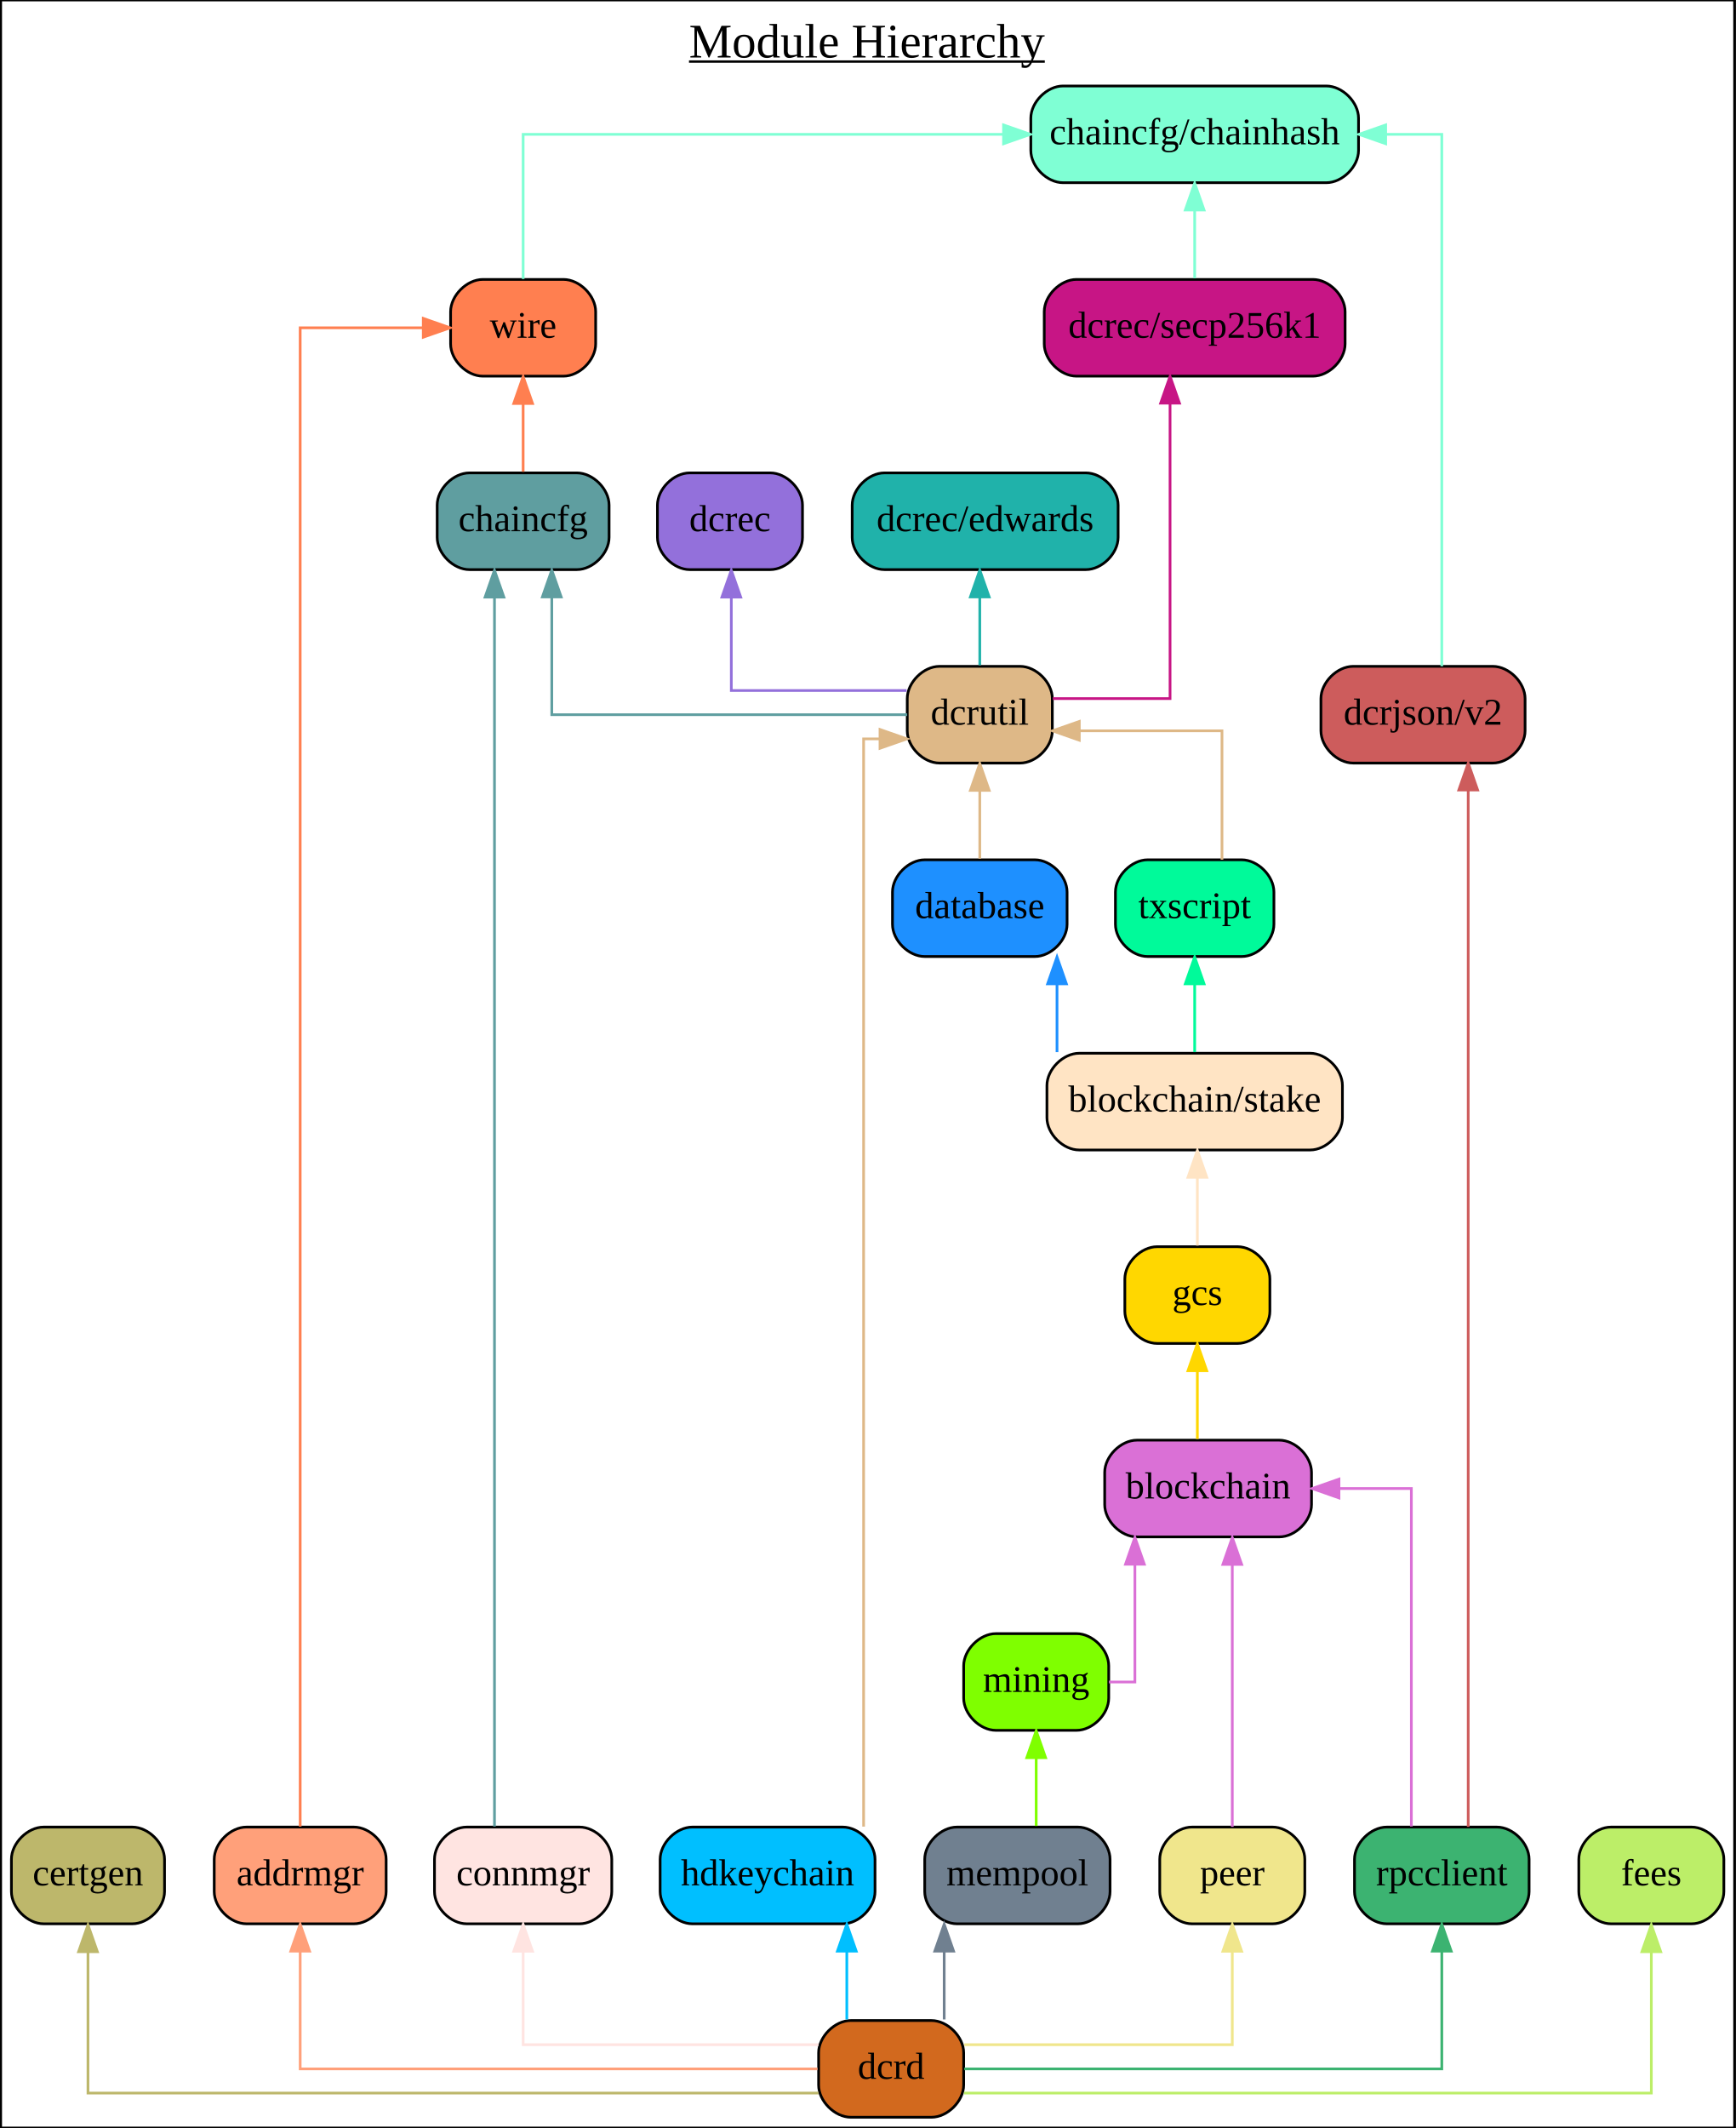
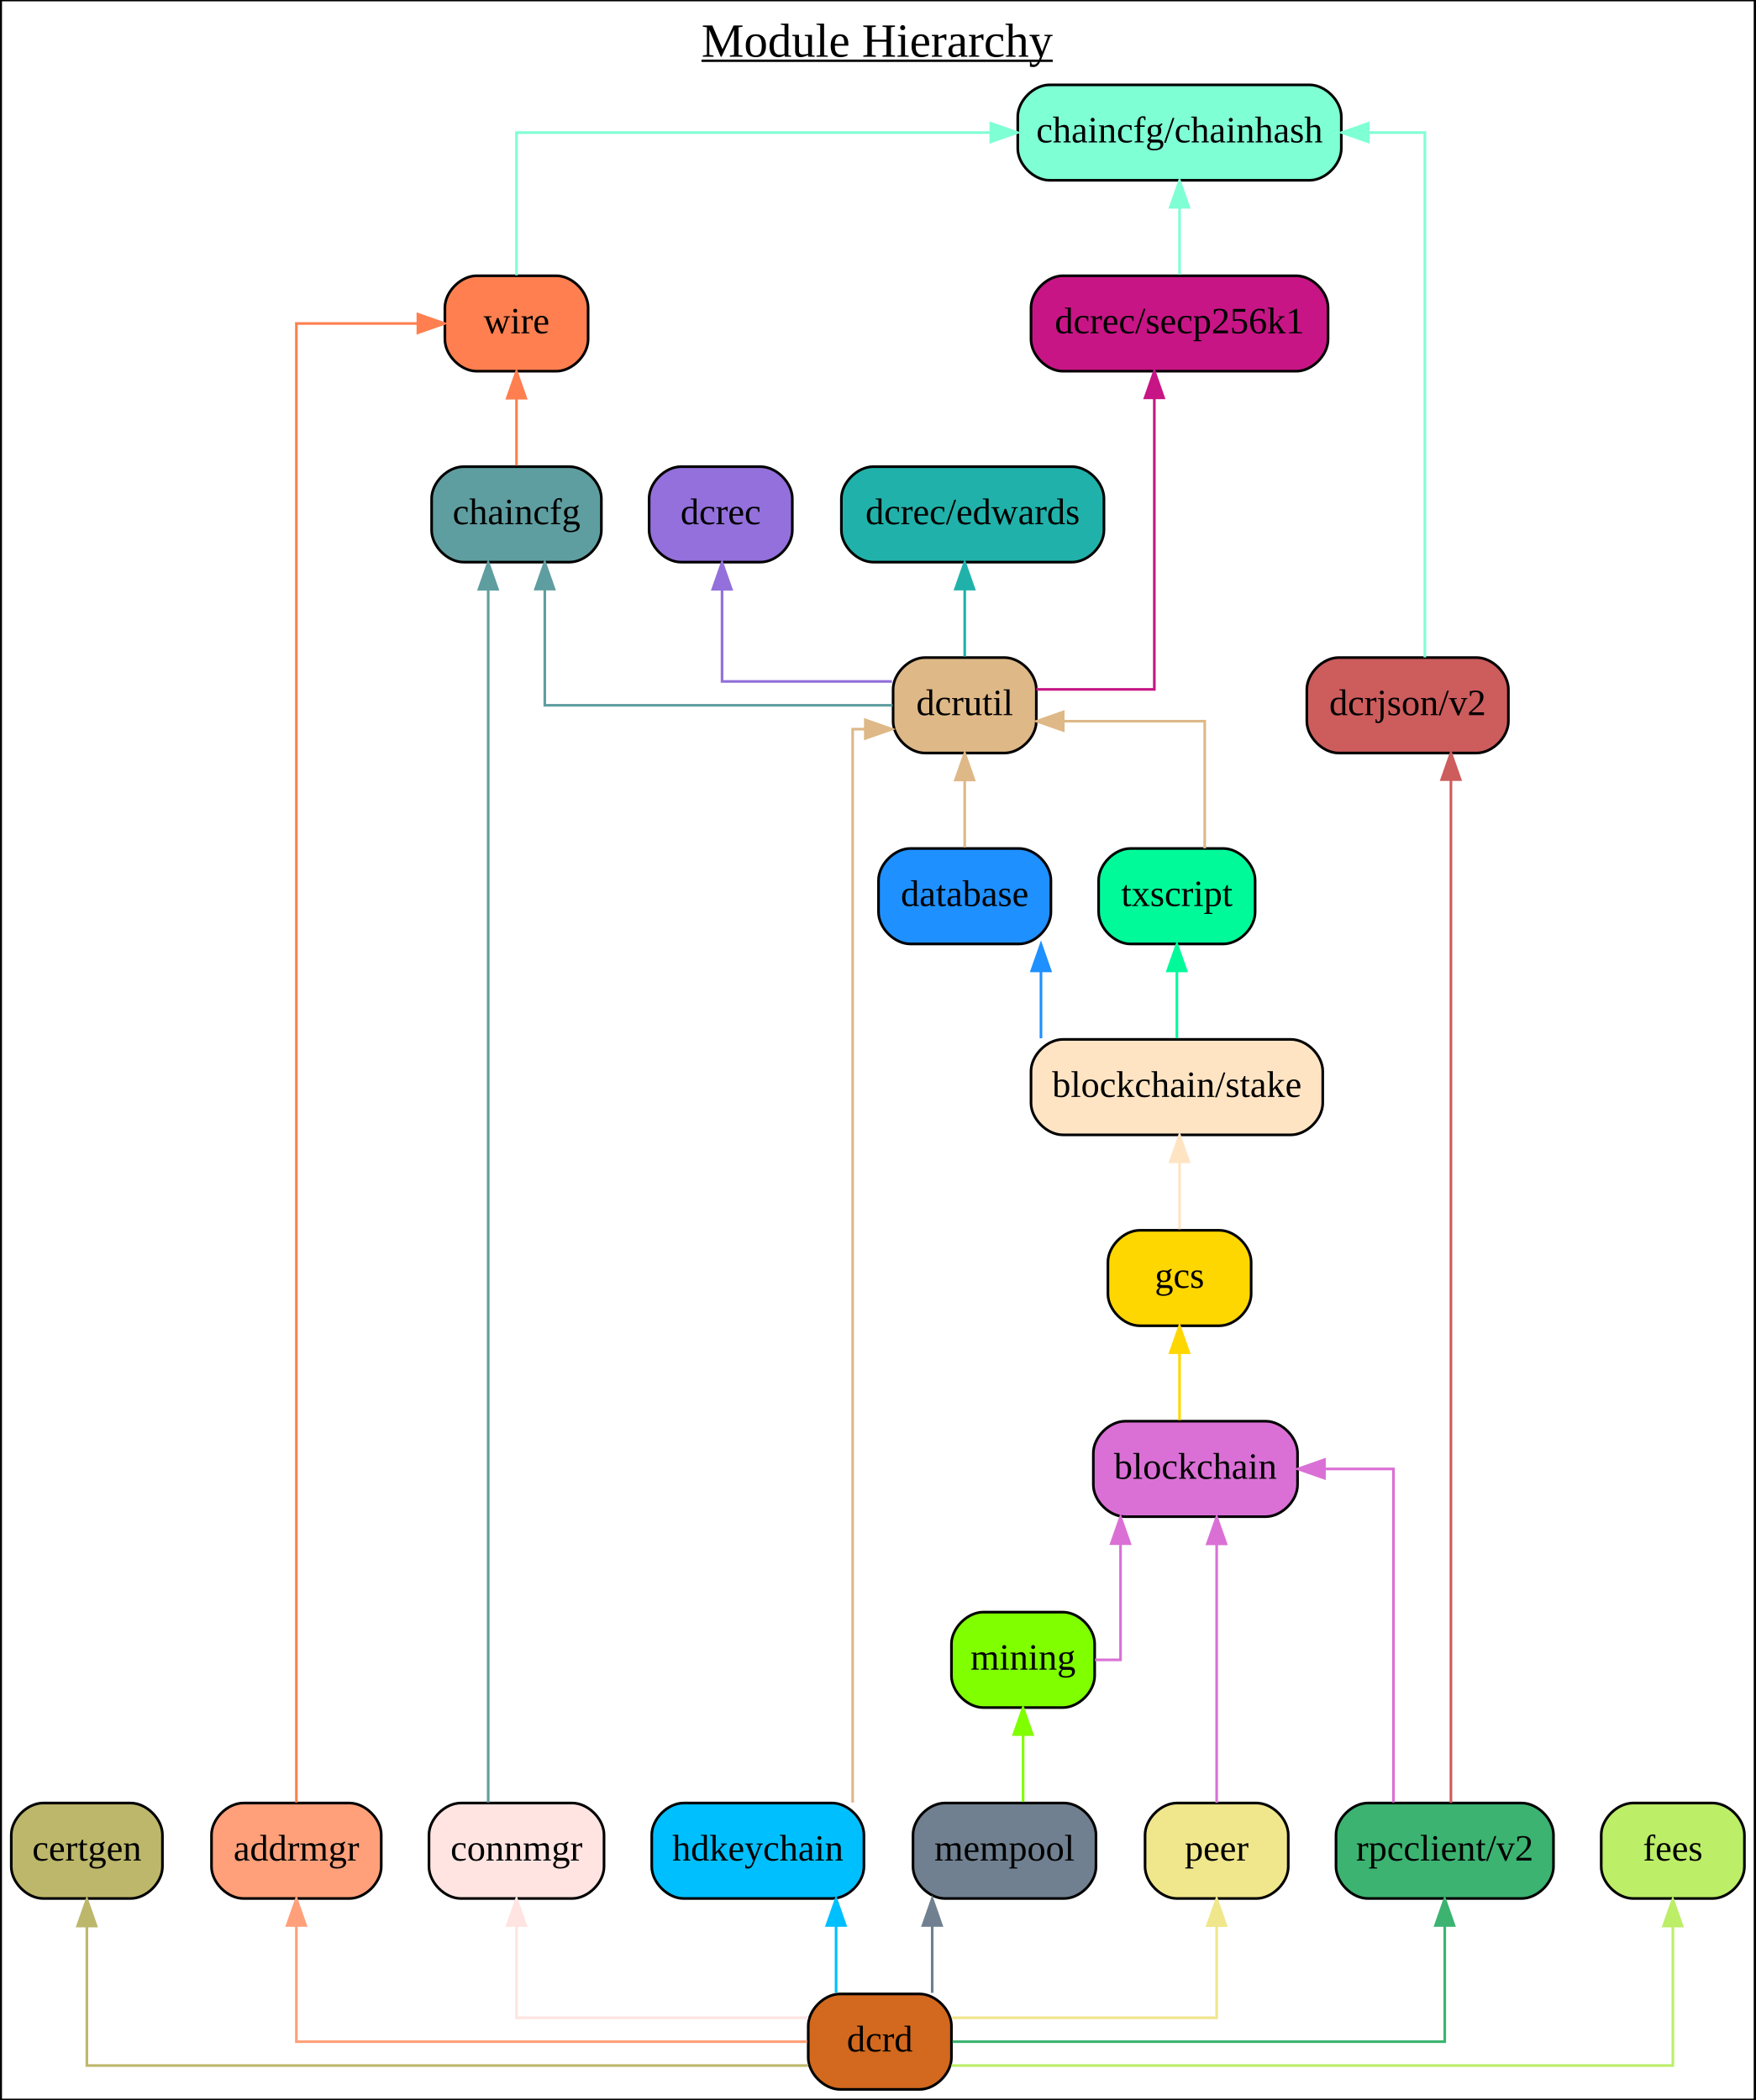
- <svg xmlns="http://www.w3.org/2000/svg" width="646pt" height="792pt" viewBox="0.00 0.00 645.50 792.00">
+ <svg xmlns="http://www.w3.org/2000/svg" width="662pt" height="792pt" viewBox="0.00 0.00 661.50 792.00">
  <g id="graph0" class="graph" transform="scale(1 1) rotate(0) translate(4 788)">
-     <polygon fill="white" stroke="#000000" points="-4,4 -4,-788 641.5,-788 641.5,4 -4,4" />
-     <text text-anchor="start" x="252.25" y="-766.6" font-family="Times New Roman,serif" text-decoration="underline" font-size="18.00">Module Hierarchy</text>
+     <polygon fill="white" stroke="#000000" points="-4,4 -4,-788 657.5,-788 657.5,4 -4,4" />
+     <text text-anchor="start" x="260.25" y="-766.6" font-family="Times New Roman,serif" text-decoration="underline" font-size="18.00">Module Hierarchy</text>
    <g id="node1" class="node">
      <path fill="darkkhaki" stroke="black" d="M45,-108C45,-108 12,-108 12,-108 6,-108 0,-102 0,-96 0,-96 0,-84 0,-84 0,-78 6,-72 12,-72 12,-72 45,-72 45,-72 51,-72 57,-78 57,-84 57,-84 57,-96 57,-96 57,-102 51,-108 45,-108" />
      <text text-anchor="middle" x="28.5" y="-86.3" font-family="Times New Roman,serif" font-size="14.00">certgen</text>
    </g>
    <g id="node23" class="node">
      <path fill="chocolate" stroke="black" d="M342.5,-36C342.5,-36 312.5,-36 312.5,-36 306.5,-36 300.5,-30 300.5,-24 300.5,-24 300.5,-12 300.5,-12 300.5,-6 306.5,-0 312.5,-0 312.5,-0 342.5,-0 342.5,-0 348.5,-0 354.5,-6 354.5,-12 354.5,-12 354.5,-24 354.5,-24 354.5,-30 348.5,-36 342.5,-36" />
      <text text-anchor="middle" x="327.5" y="-14.3" font-family="Times New Roman,serif" font-size="14.00">dcrd</text>
    </g>
    <g id="edge25" class="edge">
      <path fill="none" stroke="darkkhaki" d="M28.5,-61.62C28.5,-61.62 28.5,-9 28.5,-9 28.5,-9 226.837,-9 300.438,-9" />
      <polygon fill="darkkhaki" stroke="darkkhaki" points="25,-61.62 28.5,-71.62 32,-61.62 25,-61.62" />
    </g>
    <g id="node2" class="node">
      <path fill="aquamarine" stroke="black" d="M489.5,-756C489.5,-756 391.5,-756 391.5,-756 385.5,-756 379.5,-750 379.5,-744 379.5,-744 379.5,-732 379.5,-732 379.5,-726 385.5,-720 391.5,-720 391.5,-720 489.5,-720 489.5,-720 495.5,-720 501.5,-726 501.5,-732 501.5,-732 501.5,-744 501.5,-744 501.5,-750 495.5,-756 489.5,-756" />
      <text text-anchor="middle" x="440.5" y="-734.3" font-family="Times New Roman,serif" font-size="14.00">chaincfg/chainhash</text>
    </g>
    <g id="node3" class="node">
-       <path fill="indianred" stroke="black" d="M551.5,-540C551.5,-540 499.5,-540 499.5,-540 493.5,-540 487.5,-534 487.5,-528 487.5,-528 487.5,-516 487.5,-516 487.5,-510 493.5,-504 499.5,-504 499.5,-504 551.5,-504 551.5,-504 557.5,-504 563.5,-510 563.5,-516 563.5,-516 563.5,-528 563.5,-528 563.5,-534 557.5,-540 551.5,-540" />
-       <text text-anchor="middle" x="525.5" y="-518.3" font-family="Times New Roman,serif" font-size="14.00">dcrjson/v2</text>
+       <path fill="indianred" stroke="black" d="M552.5,-540C552.5,-540 500.5,-540 500.5,-540 494.5,-540 488.5,-534 488.5,-528 488.5,-528 488.5,-516 488.5,-516 488.5,-510 494.5,-504 500.5,-504 500.5,-504 552.5,-504 552.5,-504 558.5,-504 564.5,-510 564.5,-516 564.5,-516 564.5,-528 564.5,-528 564.5,-534 558.5,-540 552.5,-540" />
+       <text text-anchor="middle" x="526.5" y="-518.3" font-family="Times New Roman,serif" font-size="14.00">dcrjson/v2</text>
    </g>
    <g id="edge1" class="edge">
-       <path fill="none" stroke="aquamarine" d="M511.609,-738C511.609,-738 532.5,-738 532.5,-738 532.5,-738 532.5,-591.958 532.5,-540.045" />
-       <polygon fill="aquamarine" stroke="aquamarine" points="511.609,-734.5 501.609,-738 511.609,-741.5 511.609,-734.5" />
+       <path fill="none" stroke="aquamarine" d="M511.684,-738C511.684,-738 533,-738 533,-738 533,-738 533,-591.958 533,-540.045" />
+       <polygon fill="aquamarine" stroke="aquamarine" points="511.684,-734.5 501.684,-738 511.684,-741.5 511.684,-734.5" />
    </g>
    <g id="node4" class="node">
      <path fill="coral" stroke="black" d="M205.5,-684C205.5,-684 175.5,-684 175.5,-684 169.5,-684 163.5,-678 163.5,-672 163.5,-672 163.5,-660 163.5,-660 163.5,-654 169.5,-648 175.5,-648 175.5,-648 205.5,-648 205.5,-648 211.5,-648 217.5,-654 217.5,-660 217.5,-660 217.5,-672 217.5,-672 217.5,-678 211.5,-684 205.5,-684" />
      <text text-anchor="middle" x="190.5" y="-662.3" font-family="Times New Roman,serif" font-size="14.00">wire</text>
    </g>
    <g id="edge2" class="edge">
      <path fill="none" stroke="aquamarine" d="M369.343,-738C369.343,-738 190.5,-738 190.5,-738 190.5,-738 190.5,-705.498 190.5,-684.169" />
      <polygon fill="aquamarine" stroke="aquamarine" points="369.343,-741.5 379.343,-738 369.343,-734.5 369.343,-741.5" />
    </g>
    <g id="node10" class="node">
      <path fill="mediumvioletred" stroke="black" d="M484.5,-684C484.5,-684 396.5,-684 396.5,-684 390.5,-684 384.5,-678 384.5,-672 384.5,-672 384.5,-660 384.5,-660 384.5,-654 390.5,-648 396.5,-648 396.5,-648 484.5,-648 484.5,-648 490.5,-648 496.5,-654 496.5,-660 496.5,-660 496.5,-672 496.5,-672 496.5,-678 490.5,-684 484.5,-684" />
      <text text-anchor="middle" x="440.5" y="-662.3" font-family="Times New Roman,serif" font-size="14.00">dcrec/secp256k1</text>
    </g>
    <g id="edge6" class="edge">
      <path fill="none" stroke="aquamarine" d="M440.5,-709.831C440.5,-709.831 440.5,-684.413 440.5,-684.413" />
      <polygon fill="aquamarine" stroke="aquamarine" points="437,-709.831 440.5,-719.831 444,-709.831 437,-709.831" />
    </g>
    <g id="node21" class="node">
-       <path fill="mediumseagreen" stroke="black" d="M553,-108C553,-108 512,-108 512,-108 506,-108 500,-102 500,-96 500,-96 500,-84 500,-84 500,-78 506,-72 512,-72 512,-72 553,-72 553,-72 559,-72 565,-78 565,-84 565,-84 565,-96 565,-96 565,-102 559,-108 553,-108" />
-       <text text-anchor="middle" x="532.5" y="-86.3" font-family="Times New Roman,serif" font-size="14.00">rpcclient</text>
+       <path fill="mediumseagreen" stroke="black" d="M569.5,-108C569.5,-108 511.5,-108 511.5,-108 505.5,-108 499.5,-102 499.5,-96 499.5,-96 499.5,-84 499.5,-84 499.5,-78 505.5,-72 511.5,-72 511.5,-72 569.5,-72 569.5,-72 575.5,-72 581.5,-78 581.5,-84 581.5,-84 581.5,-96 581.5,-96 581.5,-102 575.5,-108 569.5,-108" />
+       <text text-anchor="middle" x="540.5" y="-86.3" font-family="Times New Roman,serif" font-size="14.00">rpcclient/v2</text>
    </g>
    <g id="edge22" class="edge">
-       <path fill="none" stroke="indianred" d="M542.333,-493.987C542.333,-493.987 542.333,-108.089 542.333,-108.089" />
-       <polygon fill="indianred" stroke="indianred" points="538.833,-493.987 542.333,-503.987 545.833,-493.988 538.833,-493.987" />
+       <path fill="none" stroke="indianred" d="M542.833,-493.987C542.833,-493.987 542.833,-108.089 542.833,-108.089" />
+       <polygon fill="indianred" stroke="indianred" points="539.333,-493.987 542.833,-503.987 546.333,-493.988 539.333,-493.987" />
    </g>
    <g id="node5" class="node">
      <path fill="lightsalmon" stroke="black" d="M127.5,-108C127.5,-108 87.5,-108 87.5,-108 81.5,-108 75.5,-102 75.5,-96 75.5,-96 75.5,-84 75.5,-84 75.5,-78 81.5,-72 87.5,-72 87.5,-72 127.5,-72 127.5,-72 133.5,-72 139.5,-78 139.5,-84 139.5,-84 139.5,-96 139.5,-96 139.5,-102 133.5,-108 127.5,-108" />
      <text text-anchor="middle" x="107.5" y="-86.3" font-family="Times New Roman,serif" font-size="14.00">addrmgr</text>
    </g>
    <g id="edge3" class="edge">
      <path fill="none" stroke="coral" d="M153.323,-666C153.323,-666 107.5,-666 107.5,-666 107.5,-666 107.5,-206.099 107.5,-108.19" />
      <polygon fill="coral" stroke="coral" points="153.323,-669.5 163.323,-666 153.323,-662.5 153.323,-669.5" />
    </g>
    <g id="node6" class="node">
      <path fill="cadetblue" stroke="black" d="M210.5,-612C210.5,-612 170.5,-612 170.5,-612 164.5,-612 158.5,-606 158.5,-600 158.5,-600 158.5,-588 158.5,-588 158.5,-582 164.5,-576 170.5,-576 170.5,-576 210.5,-576 210.5,-576 216.5,-576 222.5,-582 222.5,-588 222.5,-588 222.5,-600 222.5,-600 222.5,-606 216.5,-612 210.5,-612" />
      <text text-anchor="middle" x="190.5" y="-590.3" font-family="Times New Roman,serif" font-size="14.00">chaincfg</text>
    </g>
    <g id="edge4" class="edge">
      <path fill="none" stroke="coral" d="M190.5,-637.831C190.5,-637.831 190.5,-612.413 190.5,-612.413" />
      <polygon fill="coral" stroke="coral" points="187,-637.831 190.5,-647.831 194,-637.831 187,-637.831" />
    </g>
    <g id="edge26" class="edge">
      <path fill="none" stroke="lightsalmon" d="M107.5,-61.831C107.5,-61.831 107.5,-18 107.5,-18 107.5,-18 241.107,-18 300.082,-18" />
      <polygon fill="lightsalmon" stroke="lightsalmon" points="104,-61.831 107.5,-71.831 111,-61.831 104,-61.831" />
    </g>
    <g id="node7" class="node">
      <path fill="mistyrose" stroke="black" d="M211.5,-108C211.5,-108 169.5,-108 169.5,-108 163.5,-108 157.5,-102 157.5,-96 157.5,-96 157.5,-84 157.5,-84 157.5,-78 163.5,-72 169.5,-72 169.5,-72 211.5,-72 211.5,-72 217.5,-72 223.5,-78 223.5,-84 223.5,-84 223.5,-96 223.5,-96 223.5,-102 217.5,-108 211.5,-108" />
      <text text-anchor="middle" x="190.5" y="-86.3" font-family="Times New Roman,serif" font-size="14.00">connmgr</text>
    </g>
    <g id="edge5" class="edge">
      <path fill="none" stroke="cadetblue" d="M179.833,-565.765C179.833,-565.765 179.833,-108.211 179.833,-108.211" />
      <polygon fill="cadetblue" stroke="cadetblue" points="176.333,-565.765 179.833,-575.765 183.333,-565.765 176.333,-565.765" />
    </g>
    <g id="node11" class="node">
-       <path fill="burlywood" stroke="black" d="M375.5,-540C375.5,-540 345.5,-540 345.5,-540 339.5,-540 333.5,-534 333.5,-528 333.5,-528 333.5,-516 333.5,-516 333.5,-510 339.5,-504 345.5,-504 345.5,-504 375.5,-504 375.5,-504 381.5,-504 387.5,-510 387.5,-516 387.5,-516 387.5,-528 387.5,-528 387.5,-534 381.5,-540 375.5,-540" />
-       <text text-anchor="middle" x="360.5" y="-518.3" font-family="Times New Roman,serif" font-size="14.00">dcrutil</text>
+       <path fill="burlywood" stroke="black" d="M374.5,-540C374.5,-540 344.5,-540 344.5,-540 338.5,-540 332.5,-534 332.5,-528 332.5,-528 332.5,-516 332.5,-516 332.5,-510 338.5,-504 344.5,-504 344.5,-504 374.5,-504 374.5,-504 380.5,-504 386.5,-510 386.5,-516 386.5,-516 386.5,-528 386.5,-528 386.5,-534 380.5,-540 374.5,-540" />
+       <text text-anchor="middle" x="359.5" y="-518.3" font-family="Times New Roman,serif" font-size="14.00">dcrutil</text>
    </g>
    <g id="edge7" class="edge">
-       <path fill="none" stroke="cadetblue" d="M201.167,-565.831C201.167,-565.831 201.167,-522 201.167,-522 201.167,-522 288.013,-522 333.471,-522" />
+       <path fill="none" stroke="cadetblue" d="M201.167,-565.831C201.167,-565.831 201.167,-522 201.167,-522 201.167,-522 287.012,-522 332.282,-522" />
      <polygon fill="cadetblue" stroke="cadetblue" points="197.667,-565.831 201.167,-575.831 204.667,-565.831 197.667,-565.831" />
    </g>
    <g id="edge28" class="edge">
      <path fill="none" stroke="mistyrose" d="M190.5,-61.778C190.5,-61.778 190.5,-27 190.5,-27 190.5,-27 260.507,-27 300.433,-27" />
      <polygon fill="mistyrose" stroke="mistyrose" points="187,-61.778 190.5,-71.778 194,-61.778 187,-61.778" />
    </g>
    <g id="node8" class="node">
      <path fill="mediumpurple" stroke="black" d="M282.5,-612C282.5,-612 252.5,-612 252.5,-612 246.5,-612 240.5,-606 240.5,-600 240.5,-600 240.5,-588 240.5,-588 240.5,-582 246.5,-576 252.5,-576 252.5,-576 282.5,-576 282.5,-576 288.5,-576 294.5,-582 294.5,-588 294.5,-588 294.5,-600 294.5,-600 294.5,-606 288.5,-612 282.5,-612" />
      <text text-anchor="middle" x="267.5" y="-590.3" font-family="Times New Roman,serif" font-size="14.00">dcrec</text>
    </g>
    <g id="edge8" class="edge">
-       <path fill="none" stroke="mediumpurple" d="M268,-565.778C268,-565.778 268,-531 268,-531 268,-531 305.962,-531 333.247,-531" />
+       <path fill="none" stroke="mediumpurple" d="M268,-565.778C268,-565.778 268,-531 268,-531 268,-531 305.095,-531 332.047,-531" />
      <polygon fill="mediumpurple" stroke="mediumpurple" points="264.5,-565.778 268,-575.778 271.5,-565.778 264.5,-565.778" />
    </g>
    <g id="node9" class="node">
      <path fill="lightseagreen" stroke="black" d="M400,-612C400,-612 325,-612 325,-612 319,-612 313,-606 313,-600 313,-600 313,-588 313,-588 313,-582 319,-576 325,-576 325,-576 400,-576 400,-576 406,-576 412,-582 412,-588 412,-588 412,-600 412,-600 412,-606 406,-612 400,-612" />
      <text text-anchor="middle" x="362.5" y="-590.3" font-family="Times New Roman,serif" font-size="14.00">dcrec/edwards</text>
    </g>
    <g id="edge9" class="edge">
-       <path fill="none" stroke="lightseagreen" d="M360.5,-565.831C360.5,-565.831 360.5,-540.413 360.5,-540.413" />
-       <polygon fill="lightseagreen" stroke="lightseagreen" points="357,-565.831 360.5,-575.831 364,-565.831 357,-565.831" />
+       <path fill="none" stroke="lightseagreen" d="M359.5,-565.831C359.5,-565.831 359.5,-540.413 359.5,-540.413" />
+       <polygon fill="lightseagreen" stroke="lightseagreen" points="356,-565.831 359.5,-575.831 363,-565.831 356,-565.831" />
    </g>
    <g id="edge10" class="edge">
-       <path fill="none" stroke="mediumvioletred" d="M431.333,-637.959C431.333,-637.959 431.333,-528 431.333,-528 431.333,-528 407.659,-528 387.683,-528" />
-       <polygon fill="mediumvioletred" stroke="mediumvioletred" points="427.833,-637.959 431.333,-647.959 434.833,-637.959 427.833,-637.959" />
+       <path fill="none" stroke="mediumvioletred" d="M431,-637.959C431,-637.959 431,-528 431,-528 431,-528 406.779,-528 386.531,-528" />
+       <polygon fill="mediumvioletred" stroke="mediumvioletred" points="427.5,-637.959 431,-647.959 434.5,-637.959 427.5,-637.959" />
    </g>
    <g id="node12" class="node">
-       <path fill="dodgerblue" stroke="black" d="M381,-468C381,-468 340,-468 340,-468 334,-468 328,-462 328,-456 328,-456 328,-444 328,-444 328,-438 334,-432 340,-432 340,-432 381,-432 381,-432 387,-432 393,-438 393,-444 393,-444 393,-456 393,-456 393,-462 387,-468 381,-468" />
-       <text text-anchor="middle" x="360.5" y="-446.3" font-family="Times New Roman,serif" font-size="14.00">database</text>
+       <path fill="dodgerblue" stroke="black" d="M380,-468C380,-468 339,-468 339,-468 333,-468 327,-462 327,-456 327,-456 327,-444 327,-444 327,-438 333,-432 339,-432 339,-432 380,-432 380,-432 386,-432 392,-438 392,-444 392,-444 392,-456 392,-456 392,-462 386,-468 380,-468" />
+       <text text-anchor="middle" x="359.5" y="-446.3" font-family="Times New Roman,serif" font-size="14.00">database</text>
    </g>
    <g id="edge11" class="edge">
-       <path fill="none" stroke="burlywood" d="M360.5,-493.831C360.5,-493.831 360.5,-468.413 360.5,-468.413" />
-       <polygon fill="burlywood" stroke="burlywood" points="357,-493.831 360.5,-503.831 364,-493.831 357,-493.831" />
+       <path fill="none" stroke="burlywood" d="M359.5,-493.831C359.5,-493.831 359.5,-468.413 359.5,-468.413" />
+       <polygon fill="burlywood" stroke="burlywood" points="356,-493.831 359.5,-503.831 363,-493.831 356,-493.831" />
    </g>
    <g id="node13" class="node">
      <path fill="deepskyblue" stroke="black" d="M309.5,-108C309.5,-108 253.5,-108 253.5,-108 247.5,-108 241.5,-102 241.5,-96 241.5,-96 241.5,-84 241.5,-84 241.5,-78 247.5,-72 253.5,-72 253.5,-72 309.5,-72 309.5,-72 315.5,-72 321.5,-78 321.5,-84 321.5,-84 321.5,-96 321.5,-96 321.5,-102 315.5,-108 309.5,-108" />
      <text text-anchor="middle" x="281.5" y="-86.3" font-family="Times New Roman,serif" font-size="14.00">hdkeychain</text>
    </g>
    <g id="edge12" class="edge">
-       <path fill="none" stroke="burlywood" d="M323.355,-513C323.355,-513 317.25,-513 317.25,-513 317.25,-513 317.25,-189.141 317.25,-108.176" />
-       <polygon fill="burlywood" stroke="burlywood" points="323.355,-516.5 333.355,-513 323.355,-509.5 323.355,-516.5" />
+       <path fill="none" stroke="burlywood" d="M322.027,-513C322.027,-513 317.25,-513 317.25,-513 317.25,-513 317.25,-189.141 317.25,-108.176" />
+       <polygon fill="burlywood" stroke="burlywood" points="322.027,-516.5 332.027,-513 322.027,-509.5 322.027,-516.5" />
    </g>
    <g id="node14" class="node">
-       <path fill="mediumspringgreen" stroke="black" d="M458,-468C458,-468 423,-468 423,-468 417,-468 411,-462 411,-456 411,-456 411,-444 411,-444 411,-438 417,-432 423,-432 423,-432 458,-432 458,-432 464,-432 470,-438 470,-444 470,-444 470,-456 470,-456 470,-462 464,-468 458,-468" />
-       <text text-anchor="middle" x="440.5" y="-446.3" font-family="Times New Roman,serif" font-size="14.00">txscript</text>
+       <path fill="mediumspringgreen" stroke="black" d="M457,-468C457,-468 422,-468 422,-468 416,-468 410,-462 410,-456 410,-456 410,-444 410,-444 410,-438 416,-432 422,-432 422,-432 457,-432 457,-432 463,-432 469,-438 469,-444 469,-444 469,-456 469,-456 469,-462 463,-468 457,-468" />
+       <text text-anchor="middle" x="439.5" y="-446.3" font-family="Times New Roman,serif" font-size="14.00">txscript</text>
    </g>
    <g id="edge13" class="edge">
-       <path fill="none" stroke="burlywood" d="M397.553,-516C397.553,-516 450.667,-516 450.667,-516 450.667,-516 450.667,-487.576 450.667,-468.035" />
-       <polygon fill="burlywood" stroke="burlywood" points="397.553,-512.5 387.553,-516 397.553,-519.5 397.553,-512.5" />
+       <path fill="none" stroke="burlywood" d="M396.653,-516C396.653,-516 450,-516 450,-516 450,-516 450,-487.576 450,-468.035" />
+       <polygon fill="burlywood" stroke="burlywood" points="396.653,-512.5 386.653,-516 396.653,-519.5 396.653,-512.5" />
    </g>
    <g id="node15" class="node">
-       <path fill="bisque" stroke="black" d="M483.5,-396C483.5,-396 397.5,-396 397.5,-396 391.5,-396 385.5,-390 385.5,-384 385.5,-384 385.5,-372 385.5,-372 385.5,-366 391.5,-360 397.5,-360 397.5,-360 483.5,-360 483.5,-360 489.5,-360 495.5,-366 495.5,-372 495.5,-372 495.5,-384 495.5,-384 495.5,-390 489.5,-396 483.5,-396" />
-       <text text-anchor="middle" x="440.5" y="-374.3" font-family="Times New Roman,serif" font-size="14.00">blockchain/stake</text>
+       <path fill="bisque" stroke="black" d="M482.5,-396C482.5,-396 396.5,-396 396.5,-396 390.5,-396 384.5,-390 384.5,-384 384.5,-384 384.5,-372 384.5,-372 384.5,-366 390.5,-360 396.5,-360 396.5,-360 482.5,-360 482.5,-360 488.5,-360 494.5,-366 494.5,-372 494.5,-372 494.5,-384 494.5,-384 494.5,-390 488.5,-396 482.5,-396" />
+       <text text-anchor="middle" x="439.5" y="-374.3" font-family="Times New Roman,serif" font-size="14.00">blockchain/stake</text>
    </g>
    <g id="edge14" class="edge">
-       <path fill="none" stroke="dodgerblue" d="M389.25,-421.831C389.25,-421.831 389.25,-396.413 389.25,-396.413" />
-       <polygon fill="dodgerblue" stroke="dodgerblue" points="385.75,-421.831 389.25,-431.831 392.75,-421.831 385.75,-421.831" />
+       <path fill="none" stroke="dodgerblue" d="M388.25,-421.831C388.25,-421.831 388.25,-396.413 388.25,-396.413" />
+       <polygon fill="dodgerblue" stroke="dodgerblue" points="384.75,-421.831 388.25,-431.831 391.75,-421.831 384.75,-421.831" />
    </g>
    <g id="edge27" class="edge">
      <path fill="none" stroke="deepskyblue" d="M311,-61.831C311,-61.831 311,-36.413 311,-36.413" />
      <polygon fill="deepskyblue" stroke="deepskyblue" points="307.5,-61.831 311,-71.831 314.5,-61.831 307.5,-61.831" />
    </g>
    <g id="edge15" class="edge">
-       <path fill="none" stroke="mediumspringgreen" d="M440.5,-421.831C440.5,-421.831 440.5,-396.413 440.5,-396.413" />
-       <polygon fill="mediumspringgreen" stroke="mediumspringgreen" points="437,-421.831 440.5,-431.831 444,-421.831 437,-421.831" />
+       <path fill="none" stroke="mediumspringgreen" d="M439.5,-421.831C439.5,-421.831 439.5,-396.413 439.5,-396.413" />
+       <polygon fill="mediumspringgreen" stroke="mediumspringgreen" points="436,-421.831 439.5,-431.831 443,-421.831 436,-421.831" />
    </g>
    <g id="node16" class="node">
-       <path fill="gold" stroke="black" d="M456.5,-324C456.5,-324 426.5,-324 426.5,-324 420.5,-324 414.5,-318 414.5,-312 414.5,-312 414.5,-300 414.5,-300 414.5,-294 420.5,-288 426.5,-288 426.5,-288 456.5,-288 456.5,-288 462.5,-288 468.5,-294 468.5,-300 468.5,-300 468.5,-312 468.5,-312 468.5,-318 462.5,-324 456.5,-324" />
-       <text text-anchor="middle" x="441.5" y="-302.3" font-family="Times New Roman,serif" font-size="14.00">gcs</text>
+       <path fill="gold" stroke="black" d="M455.5,-324C455.5,-324 425.5,-324 425.5,-324 419.5,-324 413.5,-318 413.5,-312 413.5,-312 413.5,-300 413.5,-300 413.5,-294 419.5,-288 425.5,-288 425.5,-288 455.5,-288 455.5,-288 461.5,-288 467.5,-294 467.5,-300 467.5,-300 467.5,-312 467.5,-312 467.5,-318 461.5,-324 455.5,-324" />
+       <text text-anchor="middle" x="440.5" y="-302.3" font-family="Times New Roman,serif" font-size="14.00">gcs</text>
    </g>
    <g id="edge16" class="edge">
-       <path fill="none" stroke="bisque" d="M441.5,-349.831C441.5,-349.831 441.5,-324.413 441.5,-324.413" />
-       <polygon fill="bisque" stroke="bisque" points="438,-349.831 441.5,-359.831 445,-349.831 438,-349.831" />
+       <path fill="none" stroke="bisque" d="M440.5,-349.831C440.5,-349.831 440.5,-324.413 440.5,-324.413" />
+       <polygon fill="bisque" stroke="bisque" points="437,-349.831 440.5,-359.831 444,-349.831 437,-349.831" />
    </g>
    <g id="node17" class="node">
-       <path fill="orchid" stroke="black" d="M472,-252C472,-252 419,-252 419,-252 413,-252 407,-246 407,-240 407,-240 407,-228 407,-228 407,-222 413,-216 419,-216 419,-216 472,-216 472,-216 478,-216 484,-222 484,-228 484,-228 484,-240 484,-240 484,-246 478,-252 472,-252" />
-       <text text-anchor="middle" x="445.5" y="-230.3" font-family="Times New Roman,serif" font-size="14.00">blockchain</text>
+       <path fill="orchid" stroke="black" d="M473,-252C473,-252 420,-252 420,-252 414,-252 408,-246 408,-240 408,-240 408,-228 408,-228 408,-222 414,-216 420,-216 420,-216 473,-216 473,-216 479,-216 485,-222 485,-228 485,-228 485,-240 485,-240 485,-246 479,-252 473,-252" />
+       <text text-anchor="middle" x="446.5" y="-230.3" font-family="Times New Roman,serif" font-size="14.00">blockchain</text>
    </g>
    <g id="edge17" class="edge">
-       <path fill="none" stroke="gold" d="M441.5,-277.831C441.5,-277.831 441.5,-252.413 441.5,-252.413" />
-       <polygon fill="gold" stroke="gold" points="438,-277.831 441.5,-287.831 445,-277.831 438,-277.831" />
+       <path fill="none" stroke="gold" d="M440.5,-277.831C440.5,-277.831 440.5,-252.413 440.5,-252.413" />
+       <polygon fill="gold" stroke="gold" points="437,-277.831 440.5,-287.831 444,-277.831 437,-277.831" />
    </g>
    <g id="node19" class="node">
      <path fill="chartreuse" stroke="black" d="M396.5,-180C396.5,-180 366.5,-180 366.5,-180 360.5,-180 354.5,-174 354.5,-168 354.5,-168 354.5,-156 354.5,-156 354.5,-150 360.5,-144 366.5,-144 366.5,-144 396.5,-144 396.5,-144 402.5,-144 408.5,-150 408.5,-156 408.5,-156 408.5,-168 408.5,-168 408.5,-174 402.5,-180 396.5,-180" />
      <text text-anchor="middle" x="381.5" y="-158.3" font-family="Times New Roman,serif" font-size="14.00">mining</text>
    </g>
    <g id="edge18" class="edge">
      <path fill="none" stroke="orchid" d="M418.25,-205.831C418.25,-205.831 418.25,-162 418.25,-162 418.25,-162 414.103,-162 408.594,-162" />
      <polygon fill="orchid" stroke="orchid" points="414.75,-205.831 418.25,-215.831 421.75,-205.831 414.75,-205.831" />
    </g>
    <g id="node20" class="node">
      <path fill="khaki" stroke="black" d="M469.5,-108C469.5,-108 439.5,-108 439.5,-108 433.5,-108 427.5,-102 427.5,-96 427.5,-96 427.5,-84 427.5,-84 427.5,-78 433.5,-72 439.5,-72 439.5,-72 469.5,-72 469.5,-72 475.5,-72 481.5,-78 481.5,-84 481.5,-84 481.5,-96 481.5,-96 481.5,-102 475.5,-108 469.5,-108" />
      <text text-anchor="middle" x="454.5" y="-86.3" font-family="Times New Roman,serif" font-size="14.00">peer</text>
    </g>
    <g id="edge20" class="edge">
      <path fill="none" stroke="orchid" d="M454.5,-205.762C454.5,-205.762 454.5,-108.09 454.5,-108.09" />
      <polygon fill="orchid" stroke="orchid" points="451,-205.762 454.5,-215.762 458,-205.762 451,-205.762" />
    </g>
    <g id="edge21" class="edge">
-       <path fill="none" stroke="orchid" d="M494.22,-234C494.22,-234 521.167,-234 521.167,-234 521.167,-234 521.167,-146.986 521.167,-108.238" />
-       <polygon fill="orchid" stroke="orchid" points="494.22,-230.5 484.22,-234 494.22,-237.5 494.22,-230.5" />
+       <path fill="none" stroke="orchid" d="M495.146,-234C495.146,-234 521.167,-234 521.167,-234 521.167,-234 521.167,-146.986 521.167,-108.238" />
+       <polygon fill="orchid" stroke="orchid" points="495.146,-230.5 485.146,-234 495.146,-237.5 495.146,-230.5" />
    </g>
    <g id="node18" class="node">
      <path fill="slategray" stroke="black" d="M397,-108C397,-108 352,-108 352,-108 346,-108 340,-102 340,-96 340,-96 340,-84 340,-84 340,-78 346,-72 352,-72 352,-72 397,-72 397,-72 403,-72 409,-78 409,-84 409,-84 409,-96 409,-96 409,-102 403,-108 397,-108" />
      <text text-anchor="middle" x="374.5" y="-86.3" font-family="Times New Roman,serif" font-size="14.00">mempool</text>
    </g>
    <g id="edge24" class="edge">
      <path fill="none" stroke="slategray" d="M347.25,-61.831C347.25,-61.831 347.25,-36.413 347.25,-36.413" />
      <polygon fill="slategray" stroke="slategray" points="343.75,-61.831 347.25,-71.831 350.75,-61.831 343.75,-61.831" />
    </g>
    <g id="edge19" class="edge">
      <path fill="none" stroke="chartreuse" d="M381.5,-133.831C381.5,-133.831 381.5,-108.413 381.5,-108.413" />
      <polygon fill="chartreuse" stroke="chartreuse" points="378,-133.831 381.5,-143.831 385,-133.831 378,-133.831" />
    </g>
    <g id="edge30" class="edge">
      <path fill="none" stroke="khaki" d="M454.5,-61.778C454.5,-61.778 454.5,-27 454.5,-27 454.5,-27 392.061,-27 354.745,-27" />
      <polygon fill="khaki" stroke="khaki" points="451,-61.778 454.5,-71.778 458,-61.778 451,-61.778" />
    </g>
    <g id="edge29" class="edge">
-       <path fill="none" stroke="mediumseagreen" d="M532.5,-61.831C532.5,-61.831 532.5,-18 532.5,-18 532.5,-18 410.486,-18 354.722,-18" />
-       <polygon fill="mediumseagreen" stroke="mediumseagreen" points="529,-61.831 532.5,-71.831 536,-61.831 529,-61.831" />
+       <path fill="none" stroke="mediumseagreen" d="M540.5,-61.831C540.5,-61.831 540.5,-18 540.5,-18 540.5,-18 412.438,-18 354.91,-18" />
+       <polygon fill="mediumseagreen" stroke="mediumseagreen" points="537,-61.831 540.5,-71.831 544,-61.831 537,-61.831" />
    </g>
    <g id="node22" class="node">
-       <path fill="#bcee68" stroke="black" d="M625.5,-108C625.5,-108 595.5,-108 595.5,-108 589.5,-108 583.5,-102 583.5,-96 583.5,-96 583.5,-84 583.5,-84 583.5,-78 589.5,-72 595.5,-72 595.5,-72 625.5,-72 625.5,-72 631.5,-72 637.5,-78 637.5,-84 637.5,-84 637.5,-96 637.5,-96 637.5,-102 631.5,-108 625.5,-108" />
-       <text text-anchor="middle" x="610.5" y="-86.3" font-family="Times New Roman,serif" font-size="14.00">fees</text>
+       <path fill="#bcee68" stroke="black" d="M641.5,-108C641.5,-108 611.5,-108 611.5,-108 605.5,-108 599.5,-102 599.5,-96 599.5,-96 599.5,-84 599.5,-84 599.5,-78 605.5,-72 611.5,-72 611.5,-72 641.5,-72 641.5,-72 647.5,-72 653.5,-78 653.5,-84 653.5,-84 653.5,-96 653.5,-96 653.5,-102 647.5,-108 641.5,-108" />
+       <text text-anchor="middle" x="626.5" y="-86.3" font-family="Times New Roman,serif" font-size="14.00">fees</text>
    </g>
    <g id="edge23" class="edge">
-       <path fill="none" stroke="#bcee68" d="M610.5,-61.62C610.5,-61.62 610.5,-9 610.5,-9 610.5,-9 425.468,-9 354.635,-9" />
-       <polygon fill="#bcee68" stroke="#bcee68" points="607,-61.62 610.5,-71.62 614,-61.62 607,-61.62" />
+       <path fill="none" stroke="#bcee68" d="M626.5,-61.62C626.5,-61.62 626.5,-9 626.5,-9 626.5,-9 428.163,-9 354.562,-9" />
+       <polygon fill="#bcee68" stroke="#bcee68" points="623,-61.62 626.5,-71.62 630,-61.62 623,-61.62" />
    </g>
  </g>
</svg>
